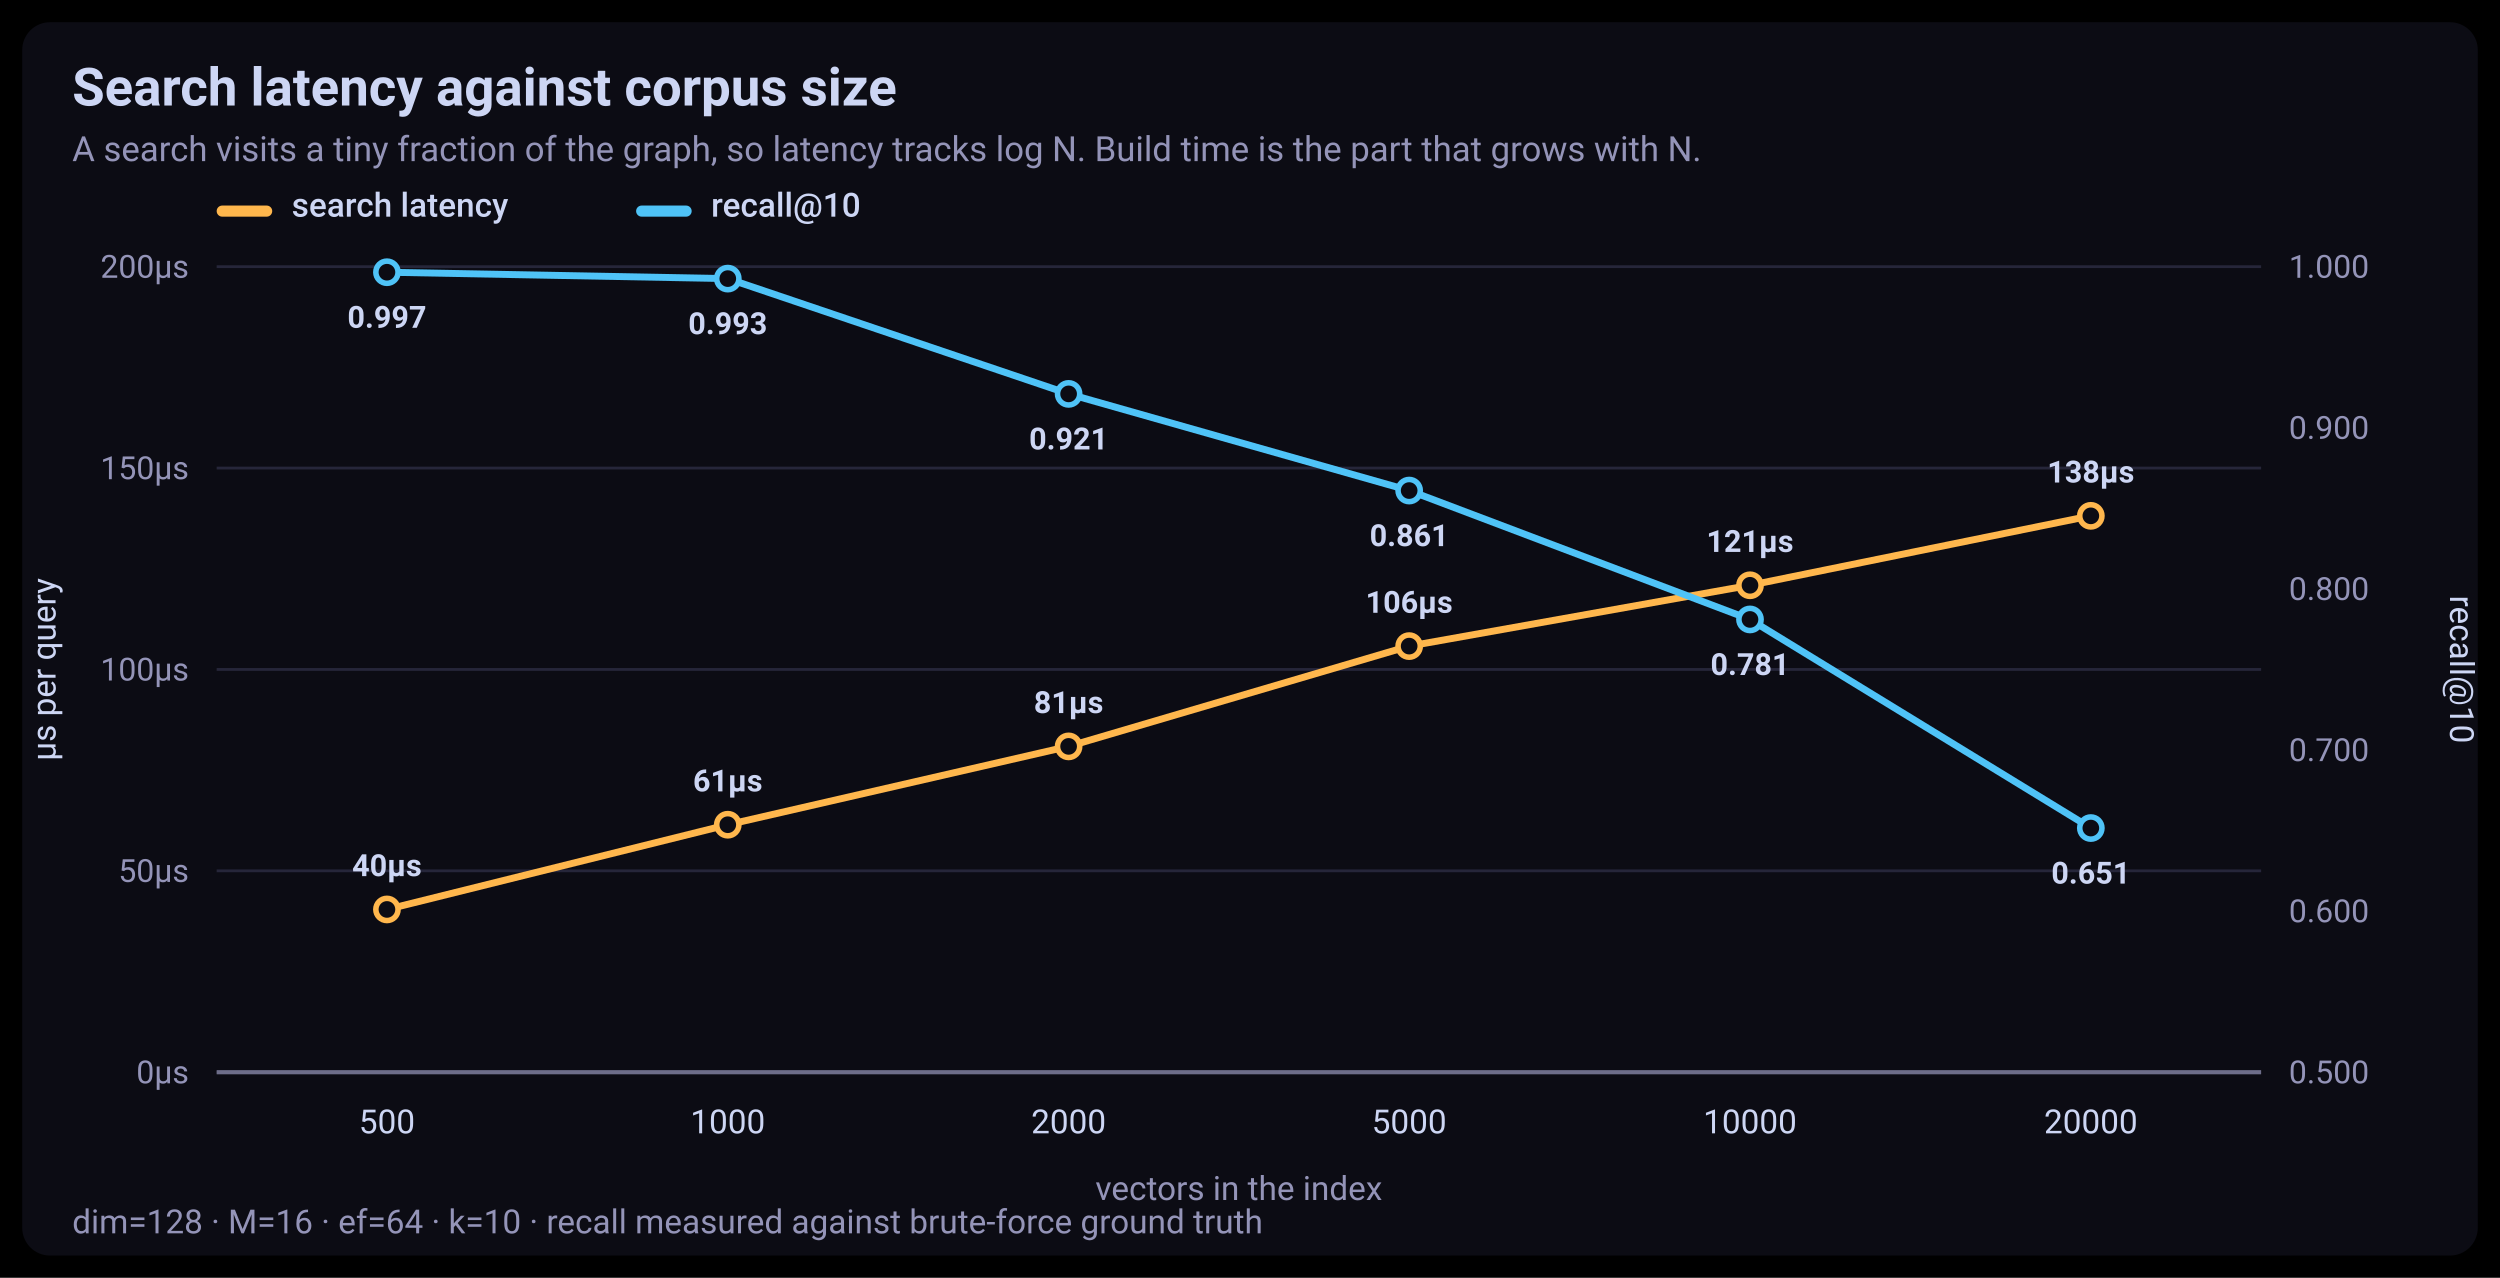
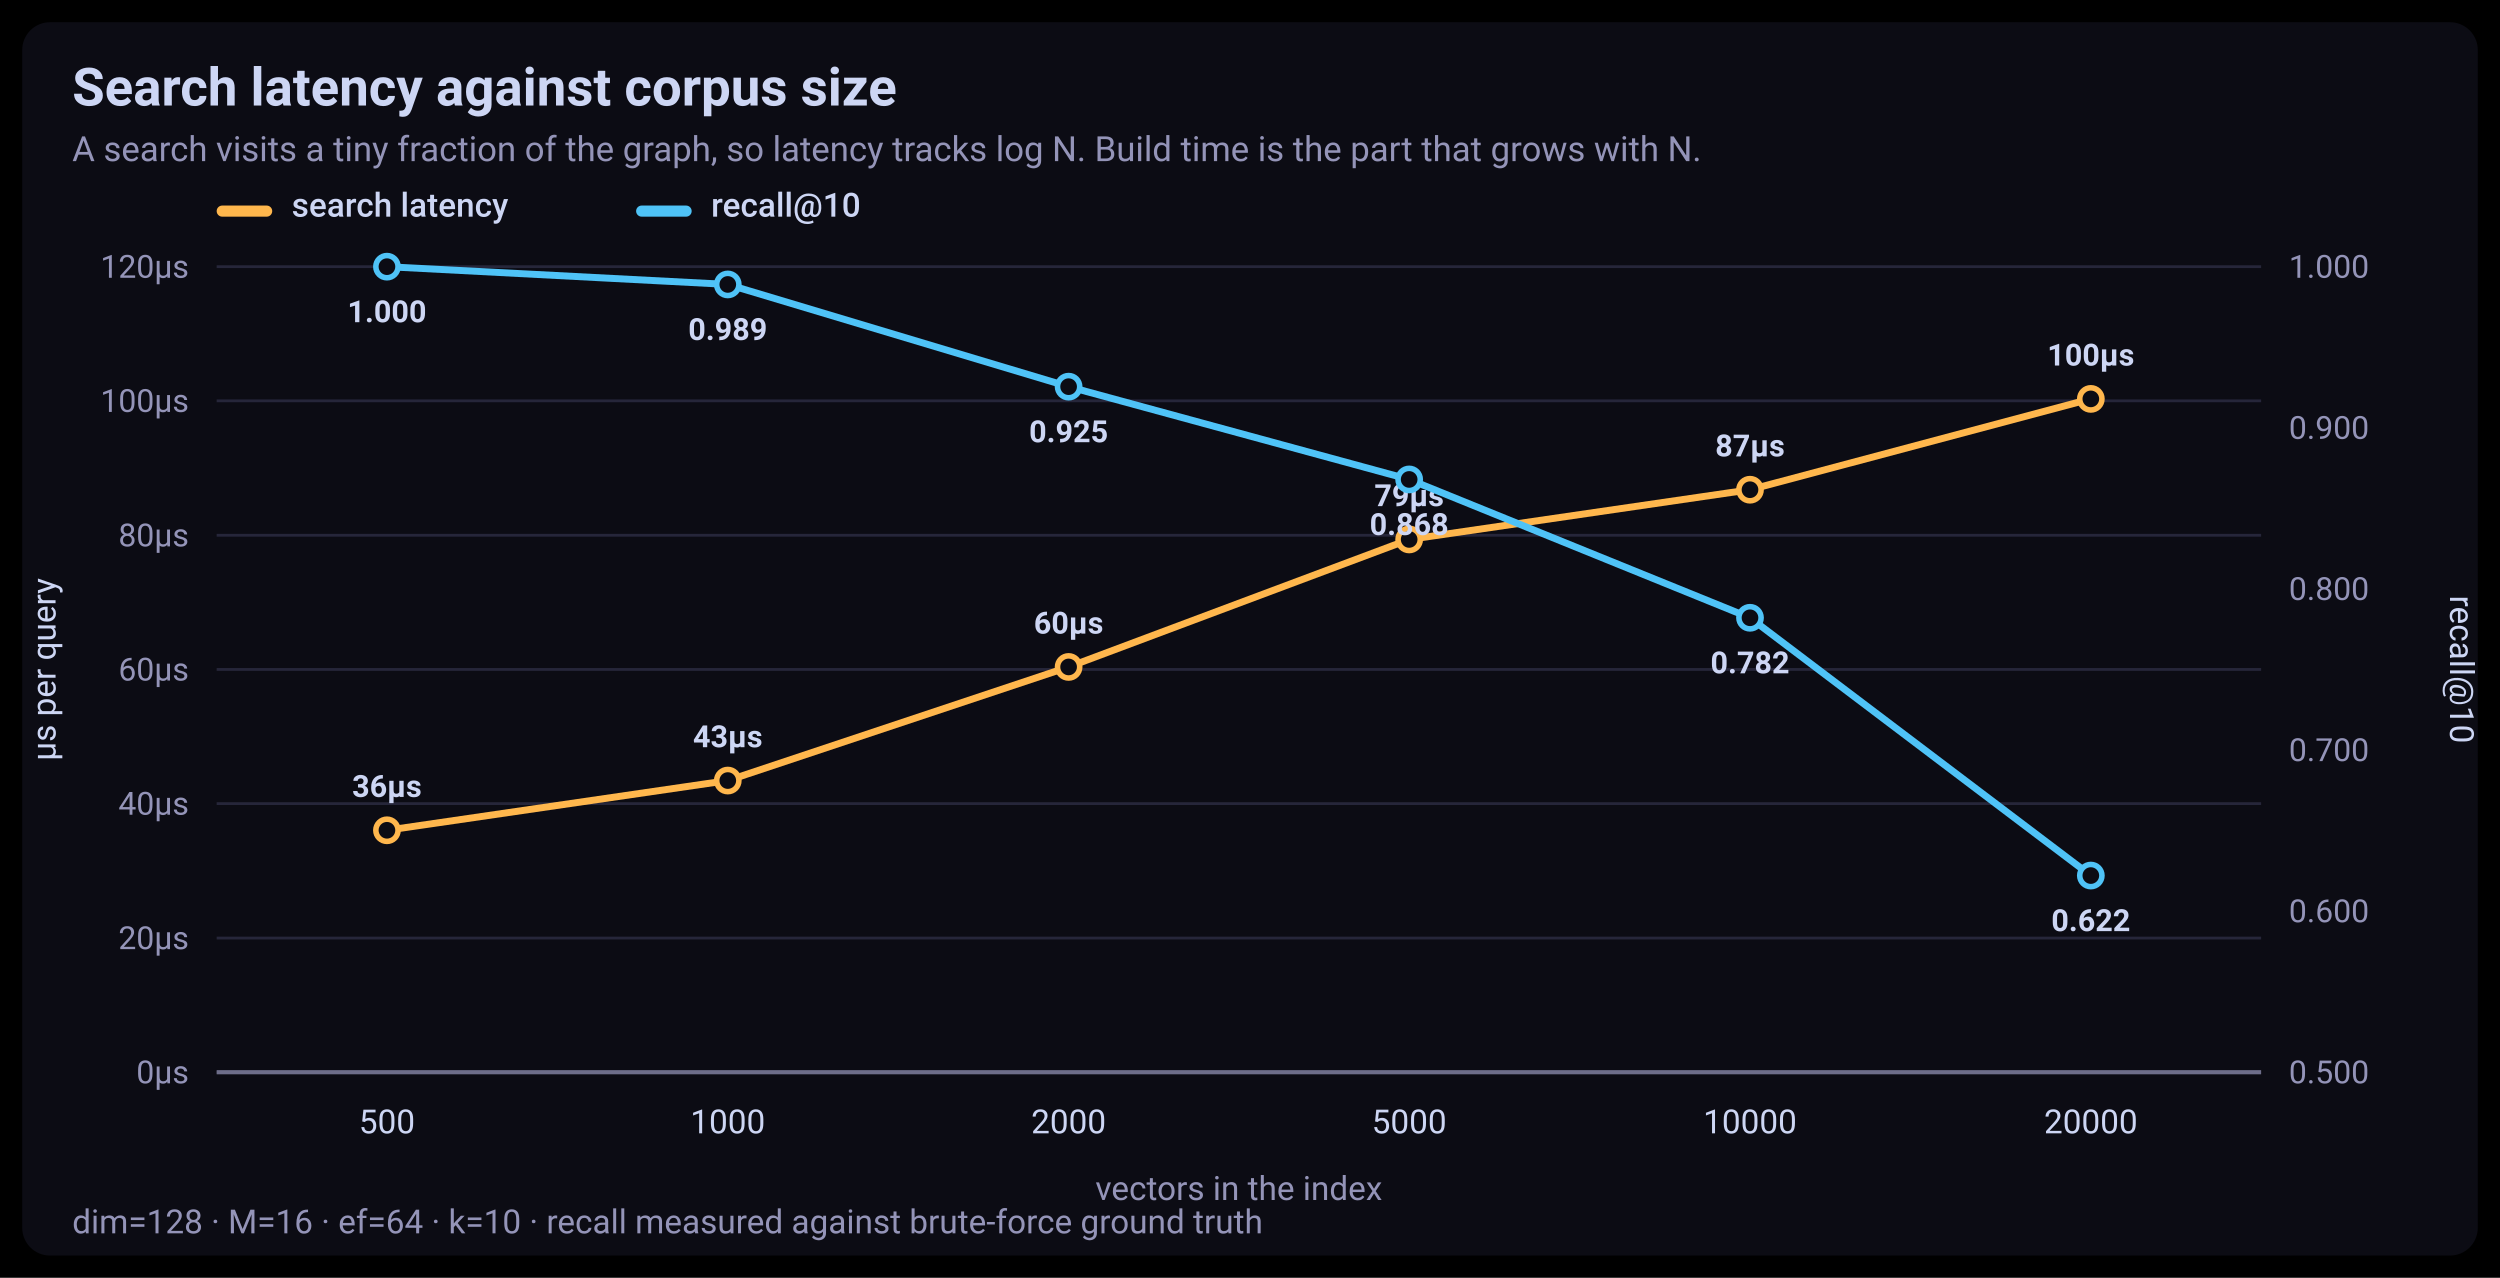
<svg xmlns="http://www.w3.org/2000/svg" viewBox="0 0 900 460" width="900" height="460" role="img" aria-label="Search latency against corpus size">
  <rect width="900" height="460" fill="#000000" />
  <rect x="8" y="8" width="884" height="444" rx="10" fill="#0C0C14" />
  <text x="26.0" y="38.0" fill="#CDD6F4" font-family="ui-sans-serif, system-ui, -apple-system, 'Segoe UI', Roboto, sans-serif" font-size="19.0" text-anchor="start" font-weight="600">Search latency against corpus size</text>
  <text x="26.0" y="58.0" fill="#9494B8" font-family="ui-sans-serif, system-ui, -apple-system, 'Segoe UI', Roboto, sans-serif" font-size="12.5" text-anchor="start" font-weight="400">A search visits a tiny fraction of the graph, so latency tracks log N. Build time is the part that grows with N.</text>
  <line x1="78" y1="386.0" x2="814" y2="386.0" stroke="#26263A" stroke-width="1" />
  <text x="68.0" y="390.0" fill="#9494B8" font-family="ui-sans-serif, system-ui, -apple-system, 'Segoe UI', Roboto, sans-serif" font-size="11.5" text-anchor="end" font-weight="400">0µs</text>
-   <line x1="78" y1="313.5" x2="814" y2="313.5" stroke="#26263A" stroke-width="1" />
-   <text x="68.0" y="317.5" fill="#9494B8" font-family="ui-sans-serif, system-ui, -apple-system, 'Segoe UI', Roboto, sans-serif" font-size="11.5" text-anchor="end" font-weight="400">50µs</text>
+   <line x1="78" y1="337.7" x2="814" y2="337.7" stroke="#26263A" stroke-width="1" />
+   <text x="68.0" y="341.7" fill="#9494B8" font-family="ui-sans-serif, system-ui, -apple-system, 'Segoe UI', Roboto, sans-serif" font-size="11.5" text-anchor="end" font-weight="400">20µs</text>
+   <line x1="78" y1="289.3" x2="814" y2="289.3" stroke="#26263A" stroke-width="1" />
+   <text x="68.0" y="293.3" fill="#9494B8" font-family="ui-sans-serif, system-ui, -apple-system, 'Segoe UI', Roboto, sans-serif" font-size="11.5" text-anchor="end" font-weight="400">40µs</text>
  <line x1="78" y1="241.0" x2="814" y2="241.0" stroke="#26263A" stroke-width="1" />
-   <text x="68.0" y="245.0" fill="#9494B8" font-family="ui-sans-serif, system-ui, -apple-system, 'Segoe UI', Roboto, sans-serif" font-size="11.5" text-anchor="end" font-weight="400">100µs</text>
-   <line x1="78" y1="168.5" x2="814" y2="168.5" stroke="#26263A" stroke-width="1" />
-   <text x="68.0" y="172.5" fill="#9494B8" font-family="ui-sans-serif, system-ui, -apple-system, 'Segoe UI', Roboto, sans-serif" font-size="11.5" text-anchor="end" font-weight="400">150µs</text>
+   <text x="68.0" y="245.0" fill="#9494B8" font-family="ui-sans-serif, system-ui, -apple-system, 'Segoe UI', Roboto, sans-serif" font-size="11.5" text-anchor="end" font-weight="400">60µs</text>
+   <line x1="78" y1="192.7" x2="814" y2="192.7" stroke="#26263A" stroke-width="1" />
+   <text x="68.0" y="196.7" fill="#9494B8" font-family="ui-sans-serif, system-ui, -apple-system, 'Segoe UI', Roboto, sans-serif" font-size="11.5" text-anchor="end" font-weight="400">80µs</text>
+   <line x1="78" y1="144.3" x2="814" y2="144.3" stroke="#26263A" stroke-width="1" />
+   <text x="68.0" y="148.3" fill="#9494B8" font-family="ui-sans-serif, system-ui, -apple-system, 'Segoe UI', Roboto, sans-serif" font-size="11.5" text-anchor="end" font-weight="400">100µs</text>
  <line x1="78" y1="96.0" x2="814" y2="96.0" stroke="#26263A" stroke-width="1" />
-   <text x="68.0" y="100.0" fill="#9494B8" font-family="ui-sans-serif, system-ui, -apple-system, 'Segoe UI', Roboto, sans-serif" font-size="11.5" text-anchor="end" font-weight="400">200µs</text>
+   <text x="68.0" y="100.0" fill="#9494B8" font-family="ui-sans-serif, system-ui, -apple-system, 'Segoe UI', Roboto, sans-serif" font-size="11.5" text-anchor="end" font-weight="400">120µs</text>
  <text x="20.0" y="241.0" fill="#CDD6F4" font-family="ui-sans-serif, system-ui, -apple-system, 'Segoe UI', Roboto, sans-serif" font-size="12" text-anchor="middle" transform="rotate(-90 20.0 241.0)">µs per query</text>
  <text x="824.0" y="390.0" fill="#9494B8" font-family="ui-sans-serif, system-ui, -apple-system, 'Segoe UI', Roboto, sans-serif" font-size="11.5" text-anchor="start" font-weight="400">0.500</text>
  <text x="824.0" y="332.0" fill="#9494B8" font-family="ui-sans-serif, system-ui, -apple-system, 'Segoe UI', Roboto, sans-serif" font-size="11.5" text-anchor="start" font-weight="400">0.600</text>
  <text x="824.0" y="274.0" fill="#9494B8" font-family="ui-sans-serif, system-ui, -apple-system, 'Segoe UI', Roboto, sans-serif" font-size="11.5" text-anchor="start" font-weight="400">0.700</text>
  <text x="824.0" y="216.0" fill="#9494B8" font-family="ui-sans-serif, system-ui, -apple-system, 'Segoe UI', Roboto, sans-serif" font-size="11.5" text-anchor="start" font-weight="400">0.800</text>
  <text x="824.0" y="158.0" fill="#9494B8" font-family="ui-sans-serif, system-ui, -apple-system, 'Segoe UI', Roboto, sans-serif" font-size="11.5" text-anchor="start" font-weight="400">0.900</text>
  <text x="824.0" y="100.0" fill="#9494B8" font-family="ui-sans-serif, system-ui, -apple-system, 'Segoe UI', Roboto, sans-serif" font-size="11.5" text-anchor="start" font-weight="400">1.000</text>
  <text x="882.0" y="241.0" fill="#CDD6F4" font-family="ui-sans-serif, system-ui, -apple-system, 'Segoe UI', Roboto, sans-serif" font-size="12" text-anchor="middle" transform="rotate(90 882.0 241.0)">recall@10</text>
  <line x1="78" y1="386" x2="814" y2="386" stroke="#6E6E8A" stroke-width="1.5" />
-   <polyline points="139.3,327.4 262.0,296.9 384.7,268.7 507.3,232.6 630.0,210.7 752.7,185.7" fill="none" stroke="#FFB74D" stroke-width="2.5" stroke-linejoin="round" stroke-linecap="round" />
-   <circle cx="139.3" cy="327.4" r="4" fill="#0C0C14" stroke="#FFB74D" stroke-width="2" />
-   <text x="139.3" y="315.4" fill="#CDD6F4" font-family="ui-sans-serif, system-ui, -apple-system, 'Segoe UI', Roboto, sans-serif" font-size="11.0" text-anchor="middle" font-weight="600">40µs</text>
-   <circle cx="262.0" cy="296.9" r="4" fill="#0C0C14" stroke="#FFB74D" stroke-width="2" />
-   <text x="262.0" y="284.9" fill="#CDD6F4" font-family="ui-sans-serif, system-ui, -apple-system, 'Segoe UI', Roboto, sans-serif" font-size="11.0" text-anchor="middle" font-weight="600">61µs</text>
-   <circle cx="384.7" cy="268.7" r="4" fill="#0C0C14" stroke="#FFB74D" stroke-width="2" />
-   <text x="384.7" y="256.7" fill="#CDD6F4" font-family="ui-sans-serif, system-ui, -apple-system, 'Segoe UI', Roboto, sans-serif" font-size="11.0" text-anchor="middle" font-weight="600">81µs</text>
-   <circle cx="507.3" cy="232.6" r="4" fill="#0C0C14" stroke="#FFB74D" stroke-width="2" />
-   <text x="507.3" y="220.6" fill="#CDD6F4" font-family="ui-sans-serif, system-ui, -apple-system, 'Segoe UI', Roboto, sans-serif" font-size="11.0" text-anchor="middle" font-weight="600">106µs</text>
-   <circle cx="630.0" cy="210.7" r="4" fill="#0C0C14" stroke="#FFB74D" stroke-width="2" />
-   <text x="630.0" y="198.7" fill="#CDD6F4" font-family="ui-sans-serif, system-ui, -apple-system, 'Segoe UI', Roboto, sans-serif" font-size="11.0" text-anchor="middle" font-weight="600">121µs</text>
-   <circle cx="752.7" cy="185.7" r="4" fill="#0C0C14" stroke="#FFB74D" stroke-width="2" />
-   <text x="752.7" y="173.7" fill="#CDD6F4" font-family="ui-sans-serif, system-ui, -apple-system, 'Segoe UI', Roboto, sans-serif" font-size="11.0" text-anchor="middle" font-weight="600">138µs</text>
-   <polyline points="139.3,98.0 262.0,100.3 384.7,141.8 507.3,176.6 630.0,223.0 752.7,298.1" fill="none" stroke="#4FC3F7" stroke-width="2.5" stroke-linejoin="round" stroke-linecap="round" />
-   <circle cx="139.3" cy="98.0" r="4" fill="#0C0C14" stroke="#4FC3F7" stroke-width="2" />
-   <text x="139.3" y="118.0" fill="#CDD6F4" font-family="ui-sans-serif, system-ui, -apple-system, 'Segoe UI', Roboto, sans-serif" font-size="11.0" text-anchor="middle" font-weight="600">0.997</text>
-   <circle cx="262.0" cy="100.3" r="4" fill="#0C0C14" stroke="#4FC3F7" stroke-width="2" />
-   <text x="262.0" y="120.3" fill="#CDD6F4" font-family="ui-sans-serif, system-ui, -apple-system, 'Segoe UI', Roboto, sans-serif" font-size="11.0" text-anchor="middle" font-weight="600">0.993</text>
-   <circle cx="384.7" cy="141.8" r="4" fill="#0C0C14" stroke="#4FC3F7" stroke-width="2" />
-   <text x="384.7" y="161.8" fill="#CDD6F4" font-family="ui-sans-serif, system-ui, -apple-system, 'Segoe UI', Roboto, sans-serif" font-size="11.0" text-anchor="middle" font-weight="600">0.921</text>
-   <circle cx="507.3" cy="176.6" r="4" fill="#0C0C14" stroke="#4FC3F7" stroke-width="2" />
-   <text x="507.3" y="196.6" fill="#CDD6F4" font-family="ui-sans-serif, system-ui, -apple-system, 'Segoe UI', Roboto, sans-serif" font-size="11.0" text-anchor="middle" font-weight="600">0.861</text>
-   <circle cx="630.0" cy="223.0" r="4" fill="#0C0C14" stroke="#4FC3F7" stroke-width="2" />
-   <text x="630.0" y="243.0" fill="#CDD6F4" font-family="ui-sans-serif, system-ui, -apple-system, 'Segoe UI', Roboto, sans-serif" font-size="11.0" text-anchor="middle" font-weight="600">0.781</text>
-   <circle cx="752.7" cy="298.1" r="4" fill="#0C0C14" stroke="#4FC3F7" stroke-width="2" />
-   <text x="752.7" y="318.1" fill="#CDD6F4" font-family="ui-sans-serif, system-ui, -apple-system, 'Segoe UI', Roboto, sans-serif" font-size="11.0" text-anchor="middle" font-weight="600">0.651</text>
+   <polyline points="139.3,298.9 262.0,281.0 384.7,240.1 507.3,194.2 630.0,176.3 752.7,143.6" fill="none" stroke="#FFB74D" stroke-width="2.5" stroke-linejoin="round" stroke-linecap="round" />
+   <circle cx="139.3" cy="298.9" r="4" fill="#0C0C14" stroke="#FFB74D" stroke-width="2" />
+   <text x="139.3" y="286.9" fill="#CDD6F4" font-family="ui-sans-serif, system-ui, -apple-system, 'Segoe UI', Roboto, sans-serif" font-size="11.0" text-anchor="middle" font-weight="600">36µs</text>
+   <circle cx="262.0" cy="281.0" r="4" fill="#0C0C14" stroke="#FFB74D" stroke-width="2" />
+   <text x="262.0" y="269.0" fill="#CDD6F4" font-family="ui-sans-serif, system-ui, -apple-system, 'Segoe UI', Roboto, sans-serif" font-size="11.0" text-anchor="middle" font-weight="600">43µs</text>
+   <circle cx="384.7" cy="240.1" r="4" fill="#0C0C14" stroke="#FFB74D" stroke-width="2" />
+   <text x="384.7" y="228.1" fill="#CDD6F4" font-family="ui-sans-serif, system-ui, -apple-system, 'Segoe UI', Roboto, sans-serif" font-size="11.0" text-anchor="middle" font-weight="600">60µs</text>
+   <circle cx="507.3" cy="194.2" r="4" fill="#0C0C14" stroke="#FFB74D" stroke-width="2" />
+   <text x="507.3" y="182.2" fill="#CDD6F4" font-family="ui-sans-serif, system-ui, -apple-system, 'Segoe UI', Roboto, sans-serif" font-size="11.0" text-anchor="middle" font-weight="600">79µs</text>
+   <circle cx="630.0" cy="176.3" r="4" fill="#0C0C14" stroke="#FFB74D" stroke-width="2" />
+   <text x="630.0" y="164.3" fill="#CDD6F4" font-family="ui-sans-serif, system-ui, -apple-system, 'Segoe UI', Roboto, sans-serif" font-size="11.0" text-anchor="middle" font-weight="600">87µs</text>
+   <circle cx="752.7" cy="143.6" r="4" fill="#0C0C14" stroke="#FFB74D" stroke-width="2" />
+   <text x="752.7" y="131.6" fill="#CDD6F4" font-family="ui-sans-serif, system-ui, -apple-system, 'Segoe UI', Roboto, sans-serif" font-size="11.0" text-anchor="middle" font-weight="600">100µs</text>
+   <polyline points="139.3,96.0 262.0,102.4 384.7,139.2 507.3,172.6 630.0,222.4 752.7,315.2" fill="none" stroke="#4FC3F7" stroke-width="2.5" stroke-linejoin="round" stroke-linecap="round" />
+   <circle cx="139.3" cy="96.0" r="4" fill="#0C0C14" stroke="#4FC3F7" stroke-width="2" />
+   <text x="139.3" y="116.0" fill="#CDD6F4" font-family="ui-sans-serif, system-ui, -apple-system, 'Segoe UI', Roboto, sans-serif" font-size="11.0" text-anchor="middle" font-weight="600">1.000</text>
+   <circle cx="262.0" cy="102.4" r="4" fill="#0C0C14" stroke="#4FC3F7" stroke-width="2" />
+   <text x="262.0" y="122.4" fill="#CDD6F4" font-family="ui-sans-serif, system-ui, -apple-system, 'Segoe UI', Roboto, sans-serif" font-size="11.0" text-anchor="middle" font-weight="600">0.989</text>
+   <circle cx="384.7" cy="139.2" r="4" fill="#0C0C14" stroke="#4FC3F7" stroke-width="2" />
+   <text x="384.7" y="159.2" fill="#CDD6F4" font-family="ui-sans-serif, system-ui, -apple-system, 'Segoe UI', Roboto, sans-serif" font-size="11.0" text-anchor="middle" font-weight="600">0.925</text>
+   <circle cx="507.3" cy="172.6" r="4" fill="#0C0C14" stroke="#4FC3F7" stroke-width="2" />
+   <text x="507.3" y="192.6" fill="#CDD6F4" font-family="ui-sans-serif, system-ui, -apple-system, 'Segoe UI', Roboto, sans-serif" font-size="11.0" text-anchor="middle" font-weight="600">0.868</text>
+   <circle cx="630.0" cy="222.4" r="4" fill="#0C0C14" stroke="#4FC3F7" stroke-width="2" />
+   <text x="630.0" y="242.4" fill="#CDD6F4" font-family="ui-sans-serif, system-ui, -apple-system, 'Segoe UI', Roboto, sans-serif" font-size="11.0" text-anchor="middle" font-weight="600">0.782</text>
+   <circle cx="752.7" cy="315.2" r="4" fill="#0C0C14" stroke="#4FC3F7" stroke-width="2" />
+   <text x="752.7" y="335.2" fill="#CDD6F4" font-family="ui-sans-serif, system-ui, -apple-system, 'Segoe UI', Roboto, sans-serif" font-size="11.0" text-anchor="middle" font-weight="600">0.622</text>
  <text x="139.3" y="408.0" fill="#CDD6F4" font-family="ui-sans-serif, system-ui, -apple-system, 'Segoe UI', Roboto, sans-serif" font-size="12.0" text-anchor="middle" font-weight="400">500</text>
  <text x="262.0" y="408.0" fill="#CDD6F4" font-family="ui-sans-serif, system-ui, -apple-system, 'Segoe UI', Roboto, sans-serif" font-size="12.0" text-anchor="middle" font-weight="400">1000</text>
  <text x="384.7" y="408.0" fill="#CDD6F4" font-family="ui-sans-serif, system-ui, -apple-system, 'Segoe UI', Roboto, sans-serif" font-size="12.0" text-anchor="middle" font-weight="400">2000</text>
  <text x="507.3" y="408.0" fill="#CDD6F4" font-family="ui-sans-serif, system-ui, -apple-system, 'Segoe UI', Roboto, sans-serif" font-size="12.0" text-anchor="middle" font-weight="400">5000</text>
  <text x="630.0" y="408.0" fill="#CDD6F4" font-family="ui-sans-serif, system-ui, -apple-system, 'Segoe UI', Roboto, sans-serif" font-size="12.0" text-anchor="middle" font-weight="400">10000</text>
  <text x="752.7" y="408.0" fill="#CDD6F4" font-family="ui-sans-serif, system-ui, -apple-system, 'Segoe UI', Roboto, sans-serif" font-size="12.0" text-anchor="middle" font-weight="400">20000</text>
  <text x="446.0" y="432.0" fill="#9494B8" font-family="ui-sans-serif, system-ui, -apple-system, 'Segoe UI', Roboto, sans-serif" font-size="12.0" text-anchor="middle" font-weight="400">vectors in the index</text>
  <rect x="78.0" y="74.0" width="20" height="4" rx="2" fill="#FFB74D" />
  <text x="105.0" y="78.0" fill="#CDD6F4" font-family="ui-sans-serif, system-ui, -apple-system, 'Segoe UI', Roboto, sans-serif" font-size="12.0" text-anchor="start" font-weight="500">search latency</text>
  <rect x="229.0" y="74.0" width="20" height="4" rx="2" fill="#4FC3F7" />
  <text x="256.0" y="78.0" fill="#CDD6F4" font-family="ui-sans-serif, system-ui, -apple-system, 'Segoe UI', Roboto, sans-serif" font-size="12.0" text-anchor="start" font-weight="500">recall@10</text>
  <text x="26.0" y="444.0" fill="#9494B8" font-family="ui-sans-serif, system-ui, -apple-system, 'Segoe UI', Roboto, sans-serif" font-size="12.0" text-anchor="start" font-weight="400">dim=128 · M=16 · ef=64 · k=10 · recall measured against brute-force ground truth</text>
</svg>
